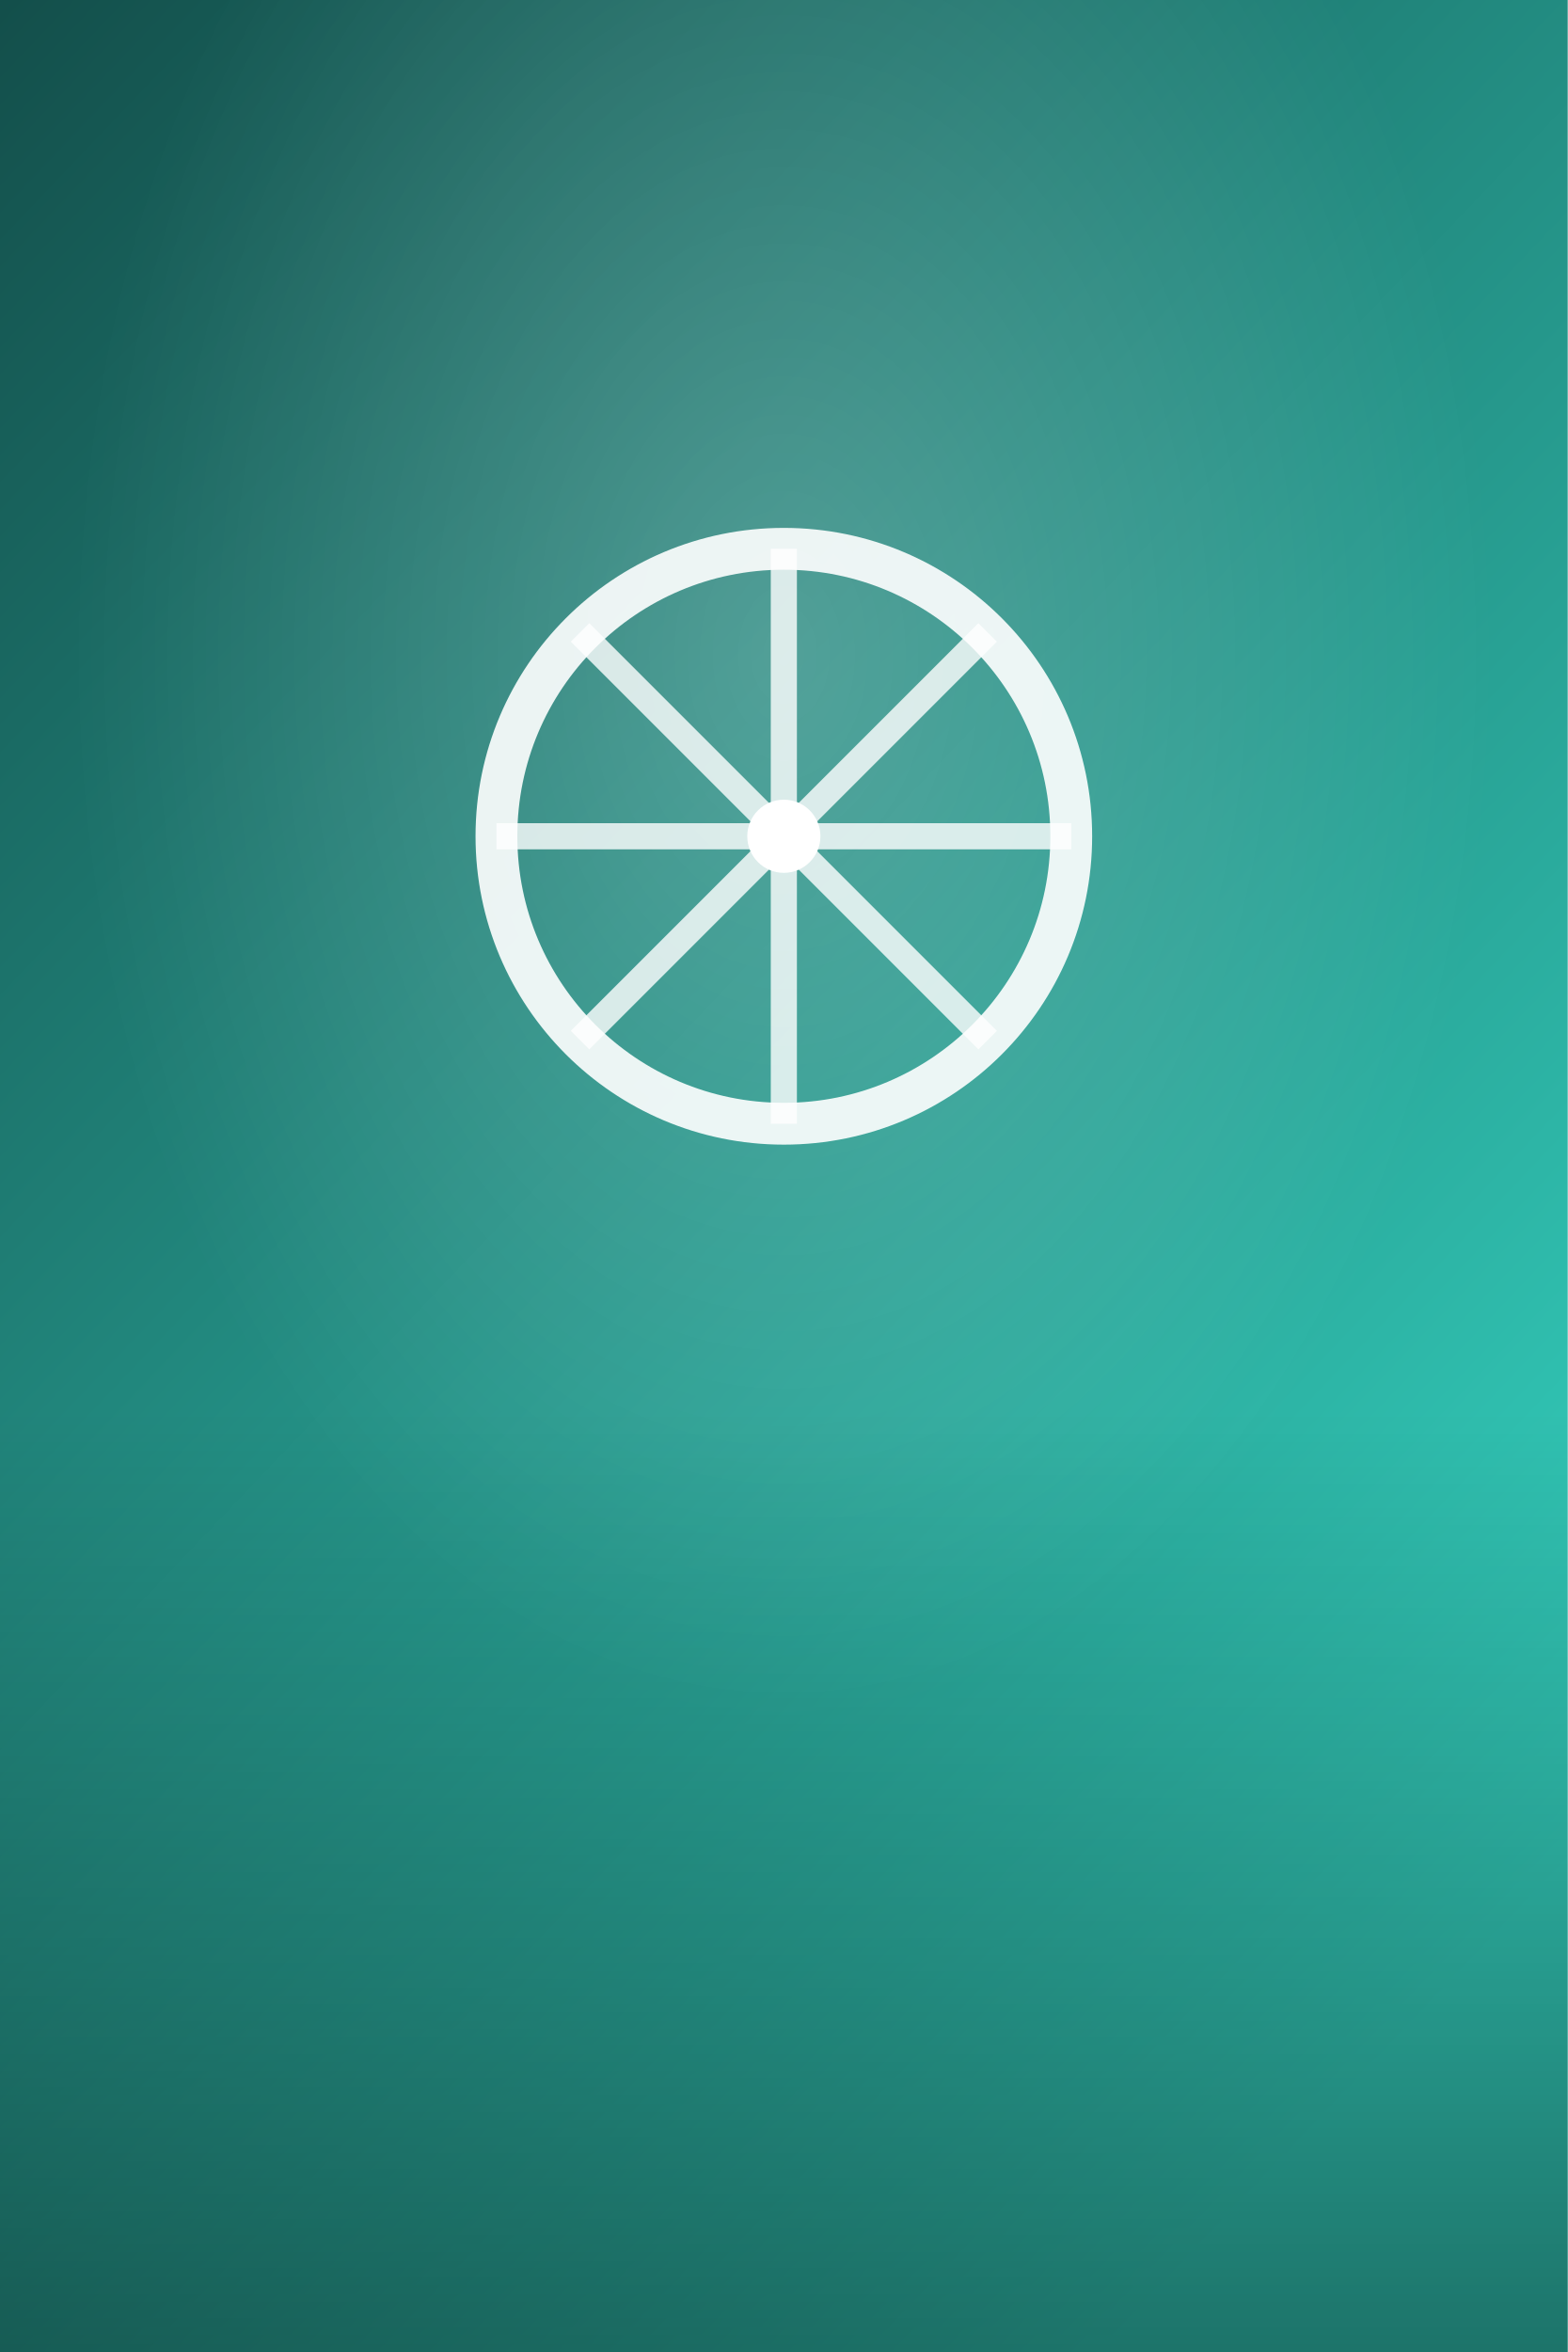
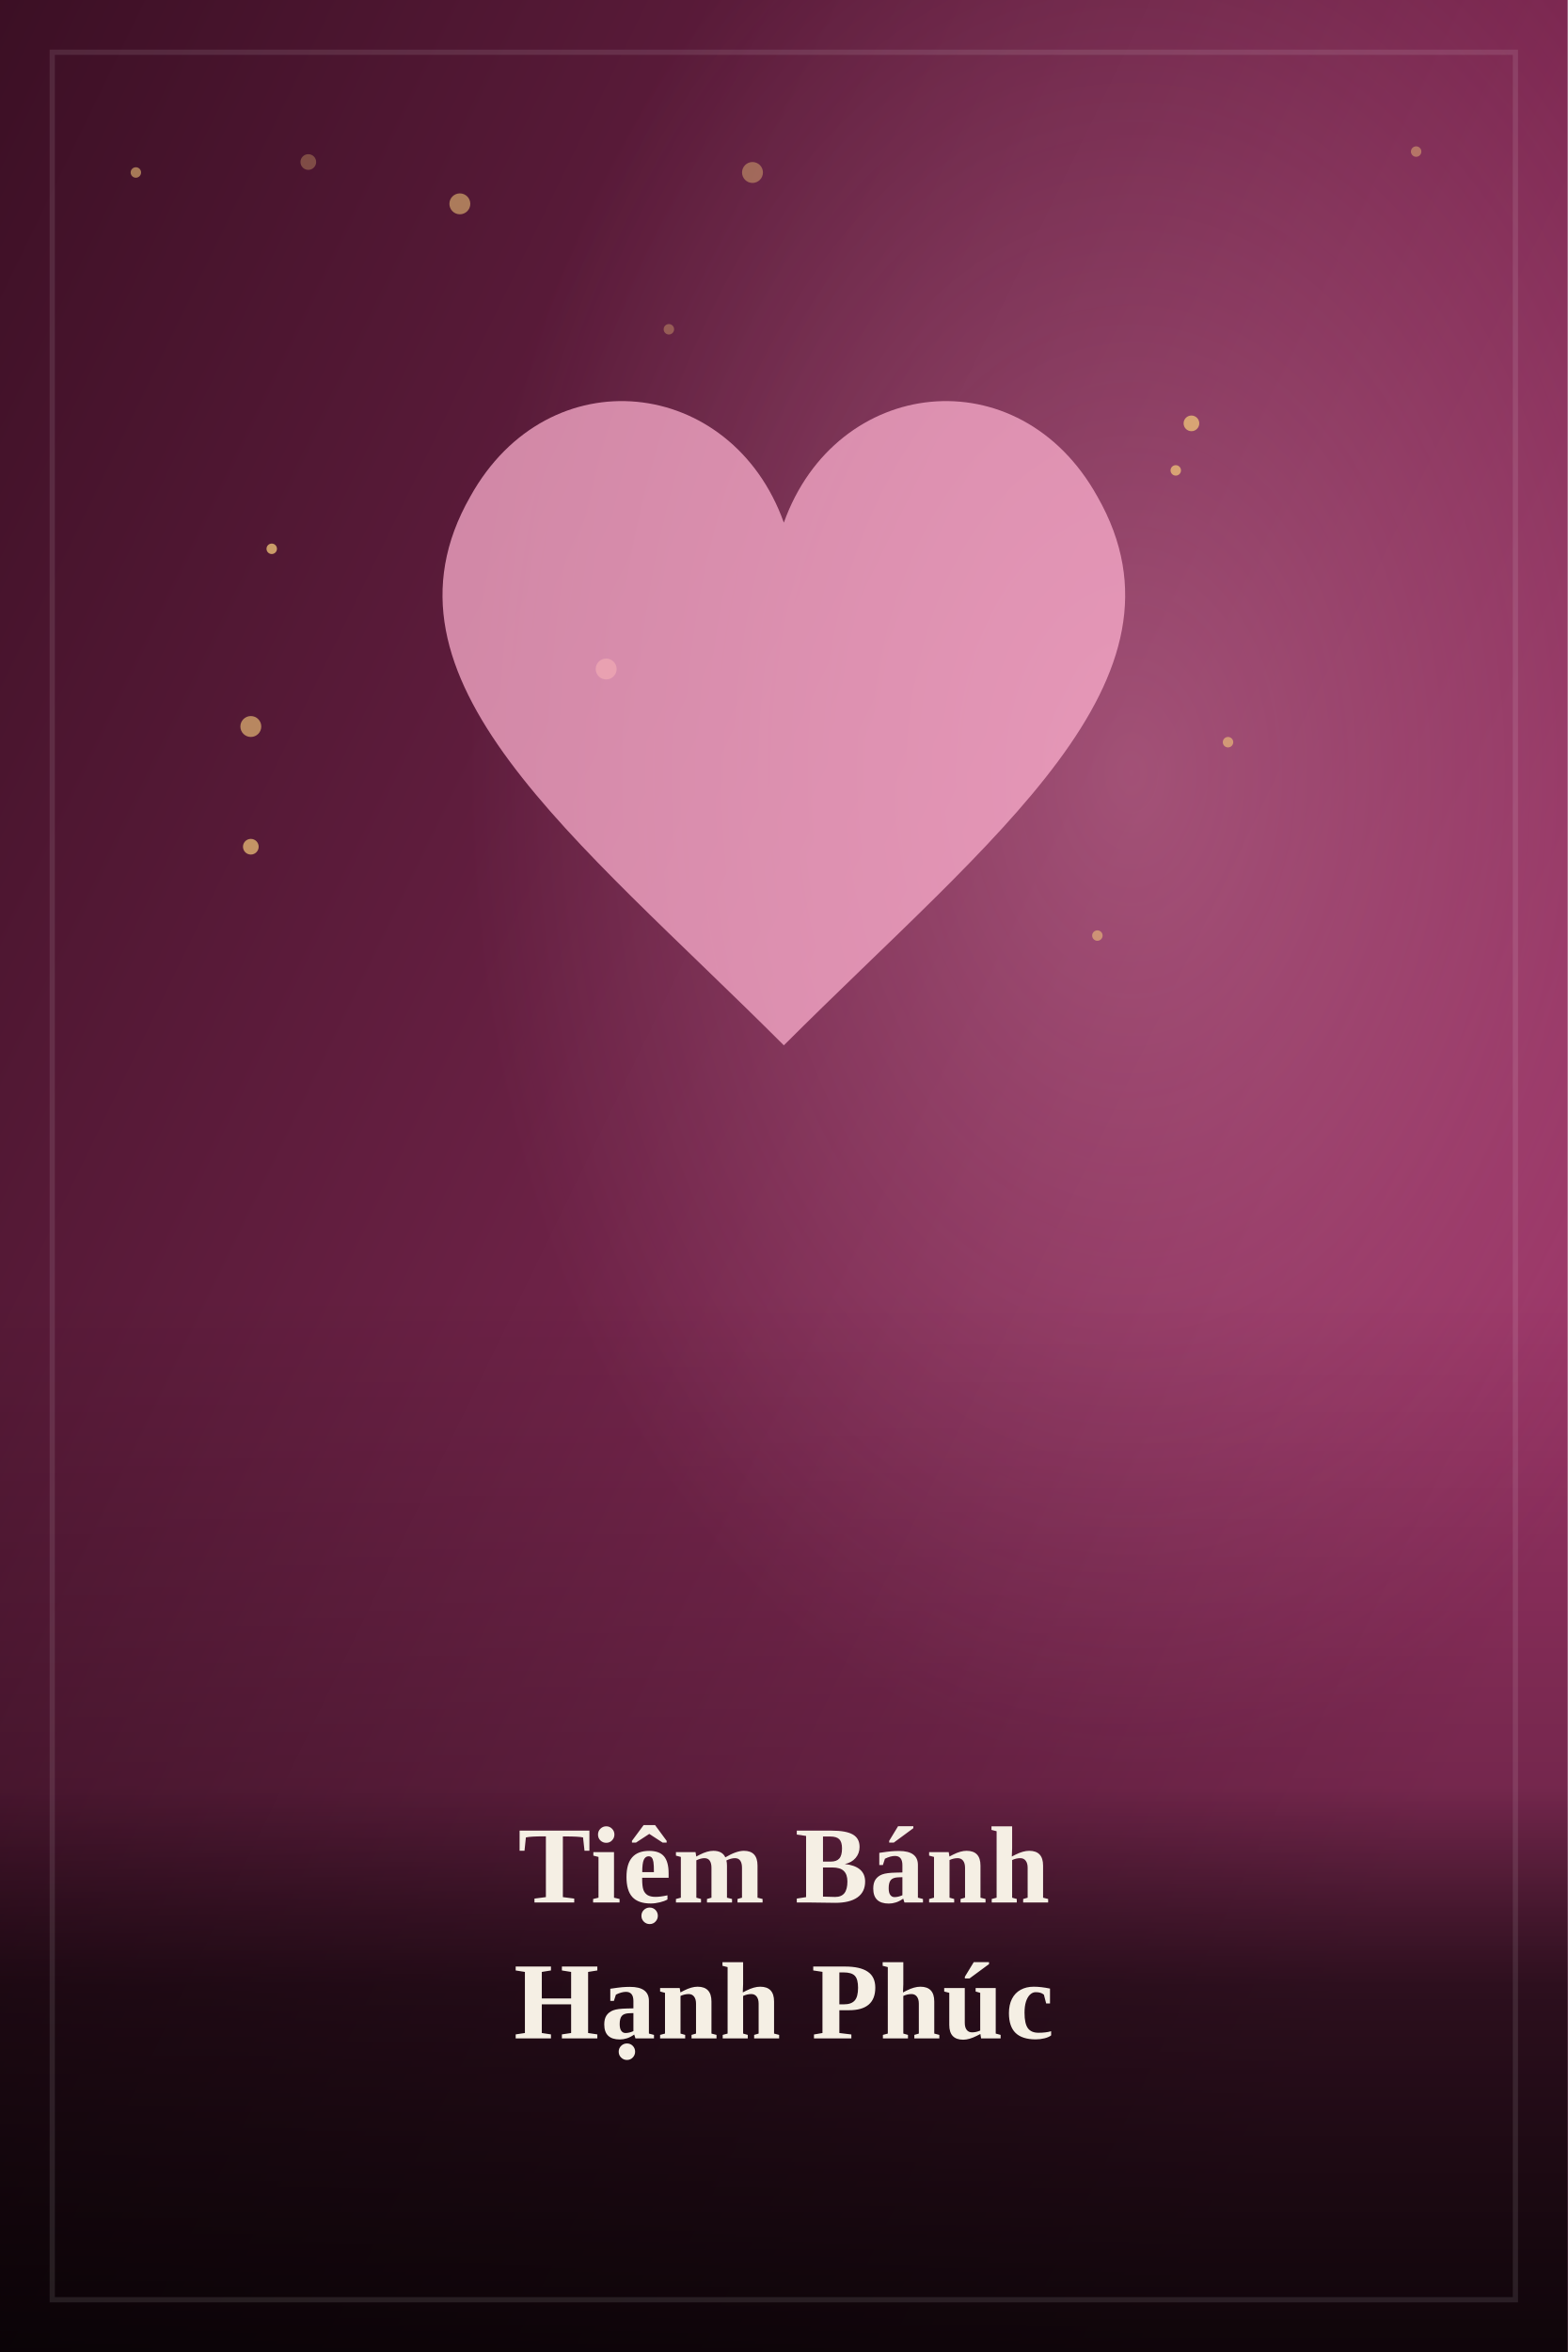
<svg xmlns="http://www.w3.org/2000/svg" viewBox="0 0 300 450">
  <defs>
-     <linearGradient id="bg9" x1="0" y1="0" x2="0.7" y2="1">
-       <stop offset="0%" stop-color="#134E4A" />
-       <stop offset="100%" stop-color="#34D1BF" />
+     <linearGradient id="bg" x1="0" y1="0" x2="0.96" y2="0.7">
+       <stop offset="0%" stop-color="#3B0F24" />
+       <stop offset="100%" stop-color="#9C3467" />
    </linearGradient>
-     <radialGradient id="sp9" cx="50%" cy="28%" r="75%">
-       <stop offset="0%" stop-color="#ffffff" stop-opacity="0.22" />
-       <stop offset="60%" stop-color="#ffffff" stop-opacity="0" />
+     <radialGradient id="glow" cx="72%" cy="33%" r="70%">
+       <stop offset="0%" stop-color="#FFB3D1" stop-opacity="0.30" />
+       <stop offset="60%" stop-color="#FFB3D1" stop-opacity="0" />
    </radialGradient>
-     <linearGradient id="vg9" x1="0" y1="0" x2="0" y2="1">
-       <stop offset="60%" stop-color="#000000" stop-opacity="0" />
-       <stop offset="100%" stop-color="#000000" stop-opacity="0.45" />
+     <linearGradient id="vig" x1="0" y1="0" x2="0" y2="1">
+       <stop offset="55%" stop-color="#000" stop-opacity="0" />
+       <stop offset="100%" stop-color="#000" stop-opacity="0.55" />
+     </linearGradient>
+     <linearGradient id="fade" x1="0" y1="0" x2="0" y2="1">
+       <stop offset="0%" stop-color="#000" stop-opacity="0" />
+       <stop offset="35%" stop-color="#000" stop-opacity="0.55" />
+       <stop offset="100%" stop-color="#000" stop-opacity="0.78" />
    </linearGradient>
  </defs>
-   <rect width="300" height="450" fill="url(#bg9)" />
-   <rect width="300" height="450" fill="url(#sp9)" />
-   <g transform="translate(0,0)">
-     <circle cx="150" cy="160" r="55" fill="none" stroke="#fff" stroke-width="8" opacity="0.9" />
-     <circle cx="150" cy="160" r="7" fill="#fff" />
-     <line x1="150" y1="105" x2="150" y2="215" stroke="#fff" stroke-width="5" opacity="0.8" />
-     <line x1="95" y1="160" x2="205" y2="160" stroke="#fff" stroke-width="5" opacity="0.8" />
-     <line x1="111" y1="121" x2="189" y2="199" stroke="#fff" stroke-width="5" opacity="0.8" />
-     <line x1="189" y1="121" x2="111" y2="199" stroke="#fff" stroke-width="5" opacity="0.8" />
+   <rect width="300" height="450" fill="url(#bg)" />
+   <rect width="300" height="450" fill="url(#glow)" />
+   <circle cx="225" cy="90" r="1" fill="#F2C879" opacity="0.72" />
+   <circle cx="144" cy="33" r="2" fill="#F2C879" opacity="0.42" />
+   <circle cx="235" cy="142" r="1" fill="#F2C879" opacity="0.61" />
+   <circle cx="210" cy="179" r="1" fill="#F2C879" opacity="0.57" />
+   <circle cx="26" cy="33" r="1" fill="#F2C879" opacity="0.56" />
+   <circle cx="88" cy="39" r="2" fill="#F2C879" opacity="0.56" />
+   <circle cx="48" cy="139" r="2" fill="#F2C879" opacity="0.63" />
+   <circle cx="52" cy="105" r="1" fill="#F2C879" opacity="0.75" />
+   <circle cx="116" cy="128" r="2" fill="#F2C879" opacity="0.49" />
+   <circle cx="128" cy="63" r="1" fill="#F2C879" opacity="0.34" />
+   <circle cx="48" cy="162" r="1.5" fill="#F2C879" opacity="0.7" />
+   <circle cx="228" cy="81" r="1.5" fill="#F2C879" opacity="0.74" />
+   <circle cx="271" cy="29" r="1" fill="#F2C879" opacity="0.45" />
+   <circle cx="59" cy="31" r="1.5" fill="#F2C879" opacity="0.31" />
+   <g opacity="0.85">
+     <path d="M150 200 C110 160 70 130 90 95 C105 68 140 72 150 100 C160 72 195 68 210 95 C230 130 190 160 150 200 Z" fill="#FFB3D1" opacity="0.85" />
  </g>
-   <rect width="300" height="450" fill="url(#vg9)" />
+   <rect width="300" height="450" fill="url(#vig)" />
+   <rect x="0" y="342" width="300" height="108" fill="url(#fade)" />
+   <text x="150" y="364" text-anchor="middle" font-family="Georgia, 'Times New Roman', serif" font-weight="700" font-size="21" fill="#f5efe4" letter-spacing="0.3">Tiệm Bánh</text>
+   <text x="150" y="390" text-anchor="middle" font-family="Georgia, 'Times New Roman', serif" font-weight="700" font-size="21" fill="#f5efe4" letter-spacing="0.3">Hạnh Phúc</text>
+   <rect x="10" y="10" width="280" height="430" fill="none" stroke="#ffffff" stroke-opacity="0.10" stroke-width="1" />
</svg>
